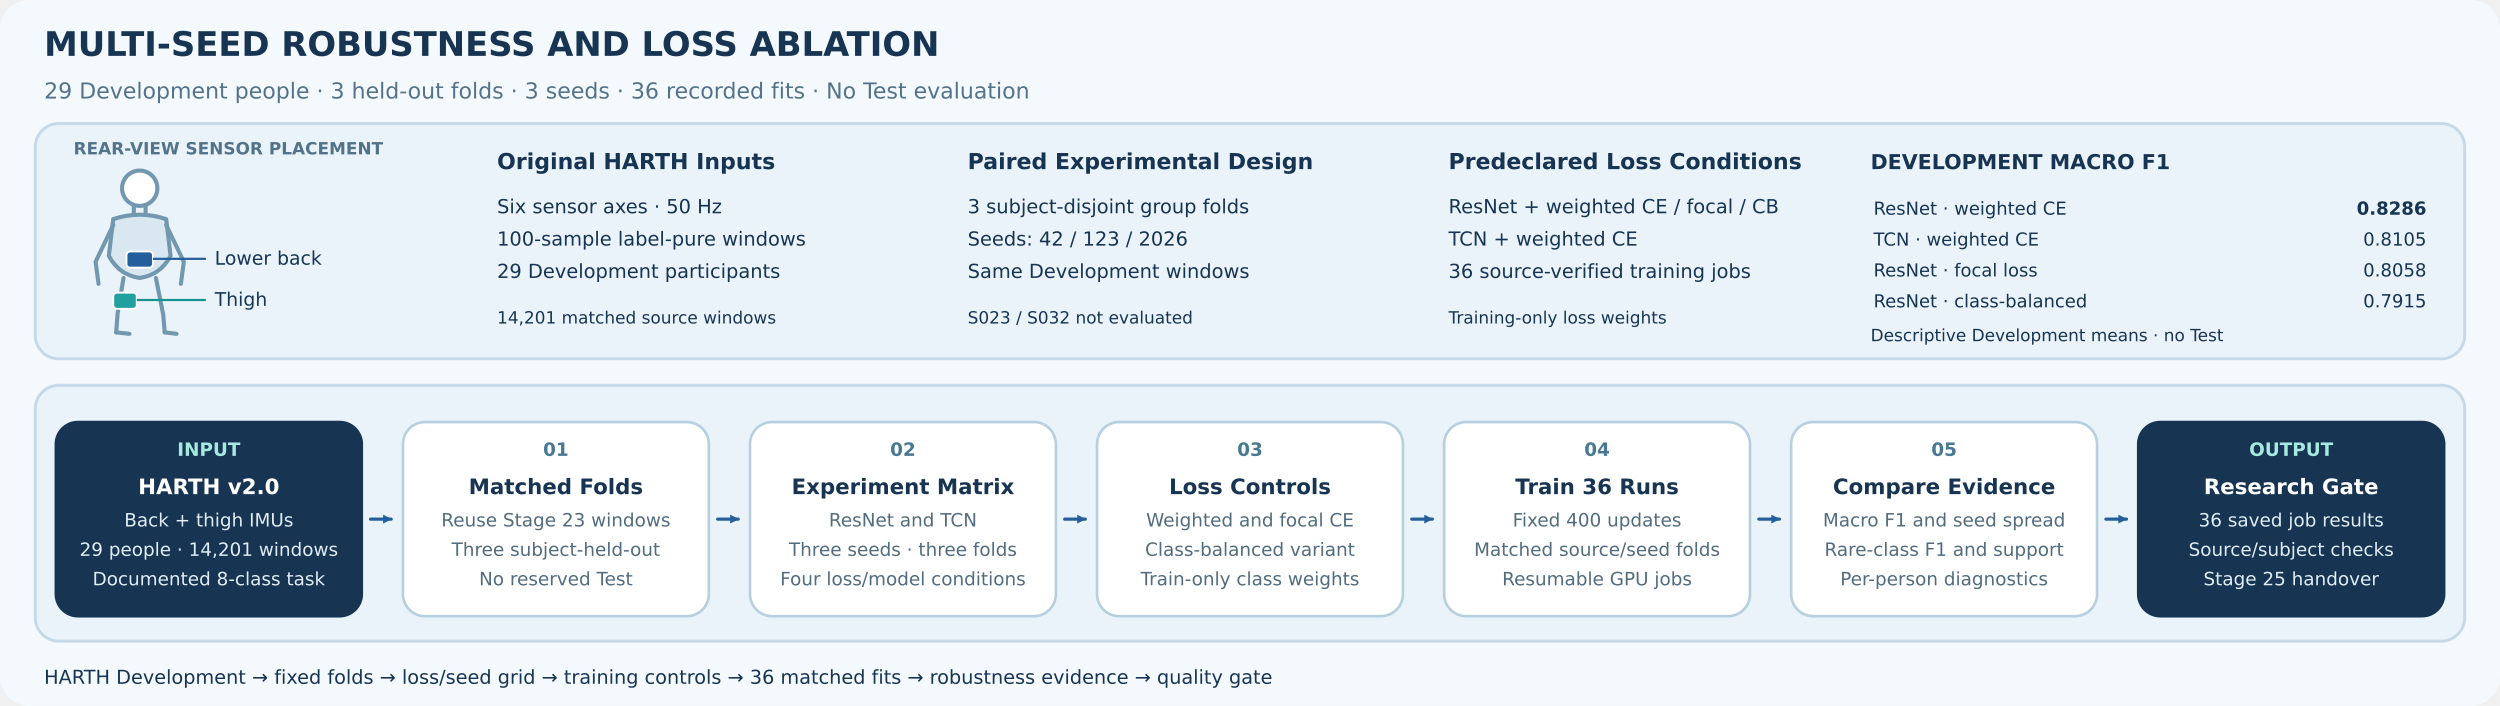
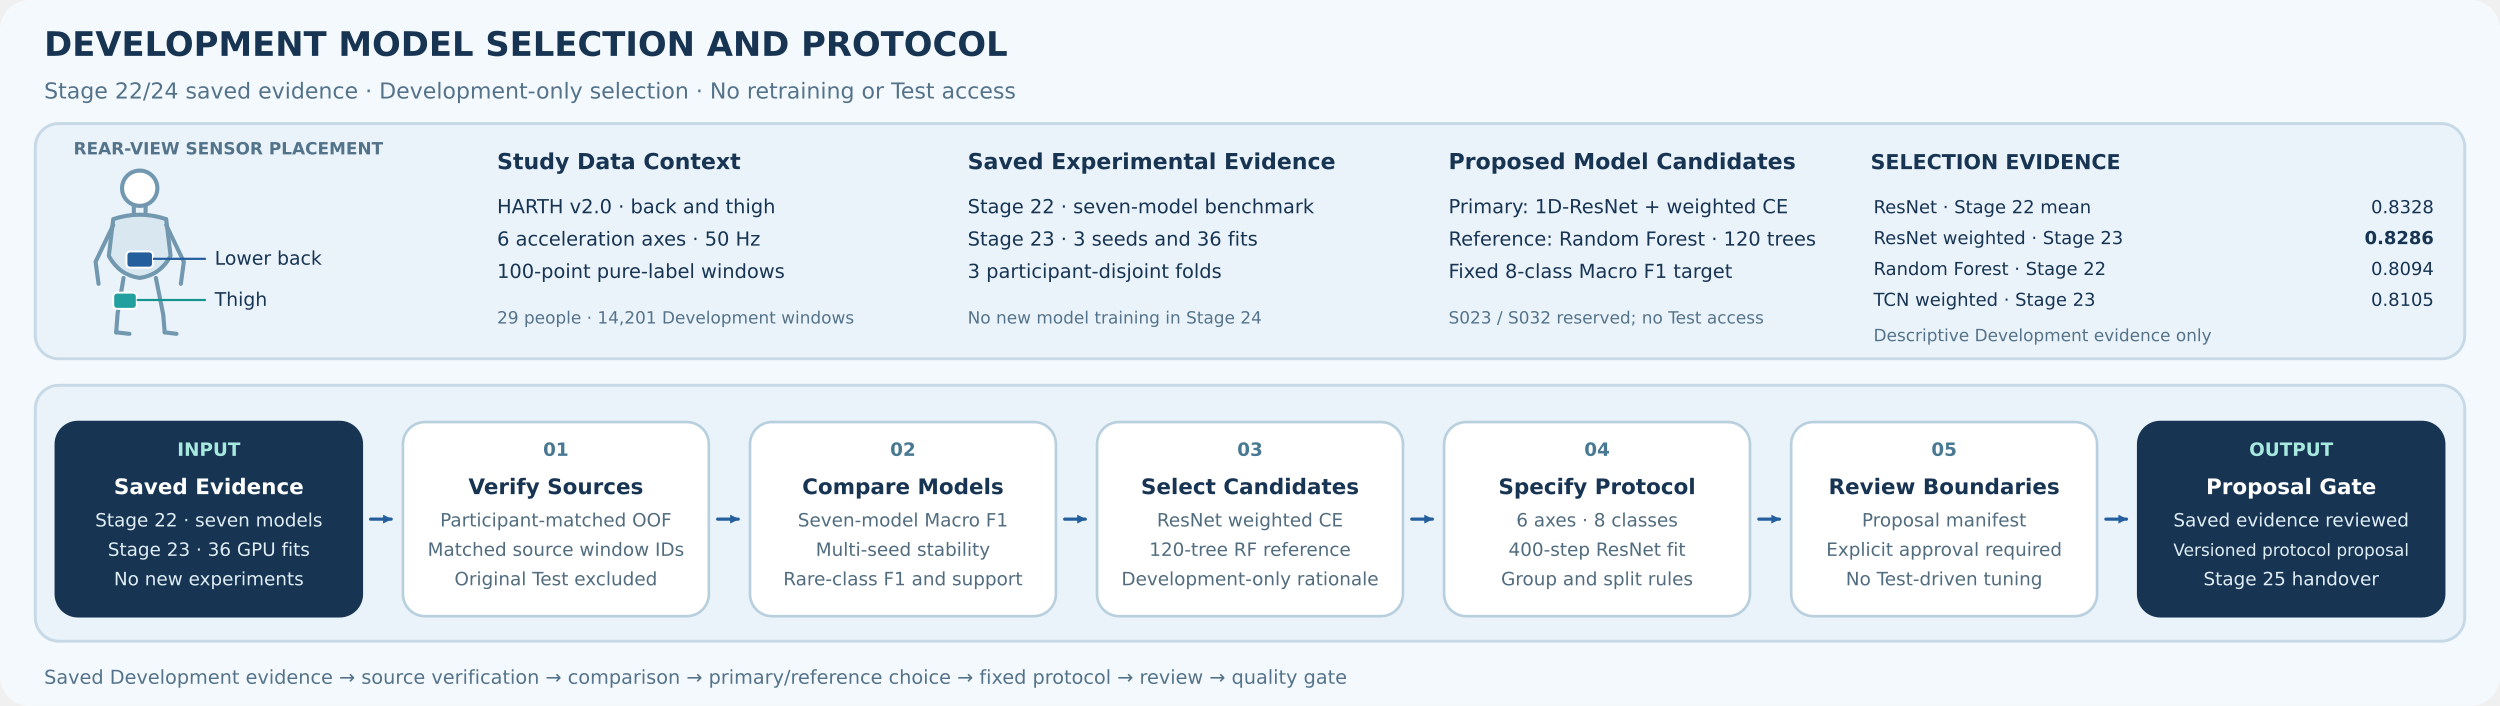
<svg xmlns="http://www.w3.org/2000/svg" width="1700" height="480" viewBox="0 0 1700 480" role="img" aria-labelledby="title desc">
  <defs>
    <marker id="small-arrow" markerUnits="userSpaceOnUse" markerWidth="6" markerHeight="6" refX="5.5" refY="3" orient="auto">
      <path d="M0 0 L6 3 L0 6 Z" fill="#245E9D" />
    </marker>
  </defs>
  <rect width="1700" height="480" rx="20" fill="#F4F9FD" />
  <g font-family="DejaVu Sans, Arial, sans-serif">
-     <text x="30" y="38" font-size="23" font-weight="700" fill="#173453">MULTI-SEED ROBUSTNESS AND LOSS ABLATION</text>
-     <text x="30" y="67" font-size="15" fill="#54738A">29 Development people · 3 held-out folds · 3 seeds · 36 recorded fits · No Test evaluation</text>
+     <text x="30" y="38" font-size="23" font-weight="700" fill="#173453">DEVELOPMENT MODEL SELECTION AND PROTOCOL</text>
+     <text x="30" y="67" font-size="15" fill="#54738A">Stage 22/24 saved evidence · Development-only selection · No retraining or Test access</text>
    <rect x="24" y="84" width="1652" height="160" rx="16" fill="#EAF3FA" stroke="#C7D9E6" stroke-width="2" />
    <rect x="24" y="262" width="1652" height="174" rx="16" fill="#EAF3FA" stroke="#C7D9E6" stroke-width="2" />
    <g aria-label="Rear-view two-sensor placement, completely within context panel">
      <text x="50" y="105" font-size="11.5" font-weight="700" fill="#53738A">REAR-VIEW SENSOR PLACEMENT</text>
      <g stroke="#7298B0" stroke-width="2.8" stroke-linecap="round" stroke-linejoin="round">
        <circle cx="95" cy="128" r="12" fill="#FFFFFF" />
        <path d="M91 140 L91 147 M99 140 L99 147" fill="none" />
        <path d="M77 149 Q95 143 113 149 L116 174 Q109 187 95 189 Q81 187 74 174 Z" fill="#D9E7F1" />
        <path d="M77 153 L65 178 L67 193 M113 153 L125 178 L123 193" fill="none" />
        <path d="M84 189 L80 213 L79 226 M106 189 L111 214 L112 226" fill="none" />
        <path d="M79 226 L88 227 M112 226 L120 227" fill="none" />
      </g>
      <rect x="86" y="171" width="18" height="11" rx="2.5" fill="#245E9D" stroke="#FFFFFF" stroke-width="1.3" />
      <rect x="77" y="199" width="16" height="11" rx="2.5" fill="#22A0A0" stroke="#FFFFFF" stroke-width="1.3" />
      <path d="M104 176 H140" stroke="#245E9D" stroke-width="1.5" />
      <text x="146" y="180" font-size="12.8" fill="#173453">Lower back</text>
      <path d="M93 204 H140" stroke="#15938F" stroke-width="1.5" />
      <text x="146" y="208" font-size="12.8" fill="#173453">Thigh</text>
    </g>
    <g>
-       <text x="338" y="115" font-size="15" font-weight="700" fill="#173453">Original HARTH Inputs</text>
-       <text x="338" y="145" font-size="13.2" fill="#173453">Six sensor axes · 50 Hz</text>
-       <text x="338" y="167" font-size="13.2" fill="#173453">100-sample label-pure windows</text>
-       <text x="338" y="189" font-size="13.2" fill="#173453">29 Development participants</text>
-       <text x="338" y="220" font-size="11.5" fill="#173453">14,201 matched source windows</text>
+       <text x="338" y="115" font-size="15" font-weight="700" fill="#173453">Study Data Context</text>
+       <text x="338" y="145" font-size="13.2" fill="#173453">HARTH v2.0 · back and thigh</text>
+       <text x="338" y="167" font-size="13.2" fill="#173453">6 acceleration axes · 50 Hz</text>
+       <text x="338" y="189" font-size="13.2" fill="#173453">100-point pure-label windows</text>
+       <text x="338" y="220" font-size="11.5" fill="#54738A">29 people · 14,201 Development windows</text>
    </g>
    <g>
-       <text x="658" y="115" font-size="15" font-weight="700" fill="#173453">Paired Experimental Design</text>
-       <text x="658" y="145" font-size="13.2" fill="#173453">3 subject-disjoint group folds</text>
-       <text x="658" y="167" font-size="13.2" fill="#173453">Seeds: 42 / 123 / 2026</text>
-       <text x="658" y="189" font-size="13.2" fill="#173453">Same Development windows</text>
-       <text x="658" y="220" font-size="11.5" fill="#173453">S023 / S032 not evaluated</text>
+       <text x="658" y="115" font-size="15" font-weight="700" fill="#173453">Saved Experimental Evidence</text>
+       <text x="658" y="145" font-size="13.2" fill="#173453">Stage 22 · seven-model benchmark</text>
+       <text x="658" y="167" font-size="13.2" fill="#173453">Stage 23 · 3 seeds and 36 fits</text>
+       <text x="658" y="189" font-size="13.2" fill="#173453">3 participant-disjoint folds</text>
+       <text x="658" y="220" font-size="11.5" fill="#54738A">No new model training in Stage 24</text>
    </g>
    <g>
-       <text x="985" y="115" font-size="15" font-weight="700" fill="#173453">Predeclared Loss Conditions</text>
-       <text x="985" y="145" font-size="13.2" fill="#173453">ResNet + weighted CE / focal / CB</text>
-       <text x="985" y="167" font-size="13.2" fill="#173453">TCN + weighted CE</text>
-       <text x="985" y="189" font-size="13.2" fill="#173453">36 source-verified training jobs</text>
-       <text x="985" y="220" font-size="11.5" fill="#173453">Training-only loss weights</text>
+       <text x="985" y="115" font-size="15" font-weight="700" fill="#173453">Proposed Model Candidates</text>
+       <text x="985" y="145" font-size="13.2" fill="#173453">Primary: 1D-ResNet + weighted CE</text>
+       <text x="985" y="167" font-size="13.2" fill="#173453">Reference: Random Forest · 120 trees</text>
+       <text x="985" y="189" font-size="13.2" fill="#173453">Fixed 8-class Macro F1 target</text>
+       <text x="985" y="220" font-size="11.5" fill="#54738A">S023 / S032 reserved; no Test access</text>
    </g>
    <g>
-       <text x="1272" y="115" font-size="14" font-weight="700" fill="#173453">DEVELOPMENT MACRO F1</text>
-       <text x="1274" y="146" font-size="12.2" fill="#173453">ResNet · weighted CE</text>
-       <text x="1650" y="146" text-anchor="end" font-size="12.3" font-weight="700" fill="#173453">0.8286</text>
-       <text x="1274" y="167" font-size="12.2" fill="#173453">TCN · weighted CE</text>
-       <text x="1650" y="167" text-anchor="end" font-size="12.3" font-weight="400" fill="#173453">0.8105</text>
-       <text x="1274" y="188" font-size="12.2" fill="#173453">ResNet · focal loss</text>
-       <text x="1650" y="188" text-anchor="end" font-size="12.3" font-weight="400" fill="#173453">0.8058</text>
-       <text x="1274" y="209" font-size="12.2" fill="#173453">ResNet · class-balanced</text>
-       <text x="1650" y="209" text-anchor="end" font-size="12.3" font-weight="400" fill="#173453">0.7915</text>
-       <text x="1272" y="232" font-size="11.5" fill="#173453">Descriptive Development means · no Test</text>
+       <text x="1272" y="115" font-size="14" font-weight="700" fill="#173453">SELECTION EVIDENCE</text>
+       <text x="1274" y="145" font-size="12.2" fill="#173453">ResNet · Stage 22 mean</text>
+       <text x="1655" y="145" font-size="12.2" fill="#173453" text-anchor="end">0.8328</text>
+       <text x="1274" y="166" font-size="12.2" fill="#173453">ResNet weighted · Stage 23</text>
+       <text x="1655" y="166" font-size="12.2" font-weight="700" fill="#173453" text-anchor="end">0.8286</text>
+       <text x="1274" y="187" font-size="12.2" fill="#173453">Random Forest · Stage 22</text>
+       <text x="1655" y="187" font-size="12.2" fill="#173453" text-anchor="end">0.8094</text>
+       <text x="1274" y="208" font-size="12.2" fill="#173453">TCN weighted · Stage 23</text>
+       <text x="1655" y="208" font-size="12.2" fill="#173453" text-anchor="end">0.8105</text>
+       <text x="1274" y="232" font-size="11.5" fill="#54738A">Descriptive Development evidence only</text>
    </g>
    <g aria-label="Six equal left-to-right connectors">
      <path d="M252 353 H266" fill="none" stroke="#245E9D" stroke-width="2.2" stroke-linecap="round" marker-end="url(#small-arrow)" />
      <path d="M488 353 H502" fill="none" stroke="#245E9D" stroke-width="2.2" stroke-linecap="round" marker-end="url(#small-arrow)" />
      <path d="M724 353 H738" fill="none" stroke="#245E9D" stroke-width="2.2" stroke-linecap="round" marker-end="url(#small-arrow)" />
      <path d="M960 353 H974" fill="none" stroke="#245E9D" stroke-width="2.2" stroke-linecap="round" marker-end="url(#small-arrow)" />
      <path d="M1196 353 H1210" fill="none" stroke="#245E9D" stroke-width="2.2" stroke-linecap="round" marker-end="url(#small-arrow)" />
      <path d="M1432 353 H1446" fill="none" stroke="#245E9D" stroke-width="2.2" stroke-linecap="round" marker-end="url(#small-arrow)" />
    </g>
-     <g aria-label="Seven stages of the controlled Stage 24 study">
+     <g aria-label="Seven model-selection and protocol steps">
      <g class="process-block">
        <rect x="38" y="287" width="208" height="132" rx="15" fill="#173453" stroke="#173453" stroke-width="1.8" />
        <text x="142" y="310" text-anchor="middle" font-size="12.5" font-weight="700" fill="#A7E9DF">INPUT</text>
-         <text x="142" y="336" text-anchor="middle" font-size="14.5" font-weight="700" fill="#FFFFFF">HARTH v2.0</text>
-         <text x="142" y="358" text-anchor="middle" font-size="12.5" fill="#DFEDF4">Back + thigh IMUs</text>
-         <text x="142" y="378" text-anchor="middle" font-size="12.5" fill="#DFEDF4">29 people · 14,201 windows</text>
-         <text x="142" y="398" text-anchor="middle" font-size="12.5" fill="#DFEDF4">Documented 8-class task</text>
+         <text x="142" y="336" text-anchor="middle" font-size="14.6" font-weight="700" fill="#FFFFFF">Saved Evidence</text>
+         <text x="142" y="358" text-anchor="middle" font-size="12.5" fill="#DFEDF4">Stage 22 · seven models</text>
+         <text x="142" y="378" text-anchor="middle" font-size="12.5" fill="#DFEDF4">Stage 23 · 36 GPU fits</text>
+         <text x="142" y="398" text-anchor="middle" font-size="12.5" fill="#DFEDF4">No new experiments</text>
      </g>
      <g class="process-block">
        <rect x="274" y="287" width="208" height="132" rx="15" fill="#FFFFFF" stroke="#B8CFDE" stroke-width="1.8" />
        <text x="378" y="310" text-anchor="middle" font-size="12.5" font-weight="700" fill="#497992">01</text>
-         <text x="378" y="336" text-anchor="middle" font-size="14.5" font-weight="700" fill="#173453">Matched Folds</text>
-         <text x="378" y="358" text-anchor="middle" font-size="12.5" fill="#506C7E">Reuse Stage 23 windows</text>
-         <text x="378" y="378" text-anchor="middle" font-size="12.5" fill="#506C7E">Three subject-held-out</text>
-         <text x="378" y="398" text-anchor="middle" font-size="12.5" fill="#506C7E">No reserved Test</text>
+         <text x="378" y="336" text-anchor="middle" font-size="14.6" font-weight="700" fill="#173453">Verify Sources</text>
+         <text x="378" y="358" text-anchor="middle" font-size="12.5" fill="#506C7E">Participant-matched OOF</text>
+         <text x="378" y="378" text-anchor="middle" font-size="12.5" fill="#506C7E">Matched source window IDs</text>
+         <text x="378" y="398" text-anchor="middle" font-size="12.5" fill="#506C7E">Original Test excluded</text>
      </g>
      <g class="process-block">
        <rect x="510" y="287" width="208" height="132" rx="15" fill="#FFFFFF" stroke="#B8CFDE" stroke-width="1.8" />
        <text x="614" y="310" text-anchor="middle" font-size="12.5" font-weight="700" fill="#497992">02</text>
-         <text x="614" y="336" text-anchor="middle" font-size="14.5" font-weight="700" fill="#173453">Experiment Matrix</text>
-         <text x="614" y="358" text-anchor="middle" font-size="12.5" fill="#506C7E">ResNet and TCN</text>
-         <text x="614" y="378" text-anchor="middle" font-size="12.5" fill="#506C7E">Three seeds · three folds</text>
-         <text x="614" y="398" text-anchor="middle" font-size="12.5" fill="#506C7E">Four loss/model conditions</text>
+         <text x="614" y="336" text-anchor="middle" font-size="14.6" font-weight="700" fill="#173453">Compare Models</text>
+         <text x="614" y="358" text-anchor="middle" font-size="12.5" fill="#506C7E">Seven-model Macro F1</text>
+         <text x="614" y="378" text-anchor="middle" font-size="12.5" fill="#506C7E">Multi-seed stability</text>
+         <text x="614" y="398" text-anchor="middle" font-size="12.5" fill="#506C7E">Rare-class F1 and support</text>
      </g>
      <g class="process-block">
        <rect x="746" y="287" width="208" height="132" rx="15" fill="#FFFFFF" stroke="#B8CFDE" stroke-width="1.8" />
        <text x="850" y="310" text-anchor="middle" font-size="12.5" font-weight="700" fill="#497992">03</text>
-         <text x="850" y="336" text-anchor="middle" font-size="14.5" font-weight="700" fill="#173453">Loss Controls</text>
-         <text x="850" y="358" text-anchor="middle" font-size="12.5" fill="#506C7E">Weighted and focal CE</text>
-         <text x="850" y="378" text-anchor="middle" font-size="12.5" fill="#506C7E">Class-balanced variant</text>
-         <text x="850" y="398" text-anchor="middle" font-size="12.5" fill="#506C7E">Train-only class weights</text>
+         <text x="850" y="336" text-anchor="middle" font-size="14.6" font-weight="700" fill="#173453">Select Candidates</text>
+         <text x="850" y="358" text-anchor="middle" font-size="12.5" fill="#506C7E">ResNet weighted CE</text>
+         <text x="850" y="378" text-anchor="middle" font-size="12.5" fill="#506C7E">120-tree RF reference</text>
+         <text x="850" y="398" text-anchor="middle" font-size="12.5" fill="#506C7E">Development-only rationale</text>
      </g>
      <g class="process-block">
        <rect x="982" y="287" width="208" height="132" rx="15" fill="#FFFFFF" stroke="#B8CFDE" stroke-width="1.8" />
        <text x="1086" y="310" text-anchor="middle" font-size="12.5" font-weight="700" fill="#497992">04</text>
-         <text x="1086" y="336" text-anchor="middle" font-size="14.5" font-weight="700" fill="#173453">Train 36 Runs</text>
-         <text x="1086" y="358" text-anchor="middle" font-size="12.5" fill="#506C7E">Fixed 400 updates</text>
-         <text x="1086" y="378" text-anchor="middle" font-size="12.5" fill="#506C7E">Matched source/seed folds</text>
-         <text x="1086" y="398" text-anchor="middle" font-size="12.5" fill="#506C7E">Resumable GPU jobs</text>
+         <text x="1086" y="336" text-anchor="middle" font-size="14.6" font-weight="700" fill="#173453">Specify Protocol</text>
+         <text x="1086" y="358" text-anchor="middle" font-size="12.5" fill="#506C7E">6 axes · 8 classes</text>
+         <text x="1086" y="378" text-anchor="middle" font-size="12.5" fill="#506C7E">400-step ResNet fit</text>
+         <text x="1086" y="398" text-anchor="middle" font-size="12.5" fill="#506C7E">Group and split rules</text>
      </g>
      <g class="process-block">
        <rect x="1218" y="287" width="208" height="132" rx="15" fill="#FFFFFF" stroke="#B8CFDE" stroke-width="1.8" />
        <text x="1322" y="310" text-anchor="middle" font-size="12.5" font-weight="700" fill="#497992">05</text>
-         <text x="1322" y="336" text-anchor="middle" font-size="14.5" font-weight="700" fill="#173453">Compare Evidence</text>
-         <text x="1322" y="358" text-anchor="middle" font-size="12.5" fill="#506C7E">Macro F1 and seed spread</text>
-         <text x="1322" y="378" text-anchor="middle" font-size="12.5" fill="#506C7E">Rare-class F1 and support</text>
-         <text x="1322" y="398" text-anchor="middle" font-size="12.5" fill="#506C7E">Per-person diagnostics</text>
+         <text x="1322" y="336" text-anchor="middle" font-size="14.6" font-weight="700" fill="#173453">Review Boundaries</text>
+         <text x="1322" y="358" text-anchor="middle" font-size="12.5" fill="#506C7E">Proposal manifest</text>
+         <text x="1322" y="378" text-anchor="middle" font-size="12.5" fill="#506C7E">Explicit approval required</text>
+         <text x="1322" y="398" text-anchor="middle" font-size="12.5" fill="#506C7E">No Test-driven tuning</text>
      </g>
      <g class="process-block">
        <rect x="1454" y="287" width="208" height="132" rx="15" fill="#173453" stroke="#173453" stroke-width="1.8" />
        <text x="1558" y="310" text-anchor="middle" font-size="12.5" font-weight="700" fill="#A7E9DF">OUTPUT</text>
-         <text x="1558" y="336" text-anchor="middle" font-size="14.5" font-weight="700" fill="#FFFFFF">Research Gate</text>
-         <text x="1558" y="358" text-anchor="middle" font-size="12.5" fill="#DFEDF4">36 saved job results</text>
-         <text x="1558" y="378" text-anchor="middle" font-size="12.5" fill="#DFEDF4">Source/subject checks</text>
+         <text x="1558" y="336" text-anchor="middle" font-size="14.6" font-weight="700" fill="#FFFFFF">Proposal Gate</text>
+         <text x="1558" y="358" text-anchor="middle" font-size="12.5" fill="#DFEDF4">Saved evidence reviewed</text>
+         <text x="1558" y="378" text-anchor="middle" font-size="11.5" fill="#DFEDF4">Versioned protocol proposal</text>
        <text x="1558" y="398" text-anchor="middle" font-size="12.5" fill="#DFEDF4">Stage 25 handover</text>
      </g>
    </g>
-     <text x="30" y="465" font-size="13.1" fill="#173453">HARTH Development → fixed folds → loss/seed grid → training controls → 36 matched fits → robustness evidence → quality gate</text>
+     <text x="30" y="465" font-size="13.1" fill="#54738A">Saved Development evidence → source verification → comparison → primary/reference choice → fixed protocol → review → quality gate</text>
  </g>
</svg>
